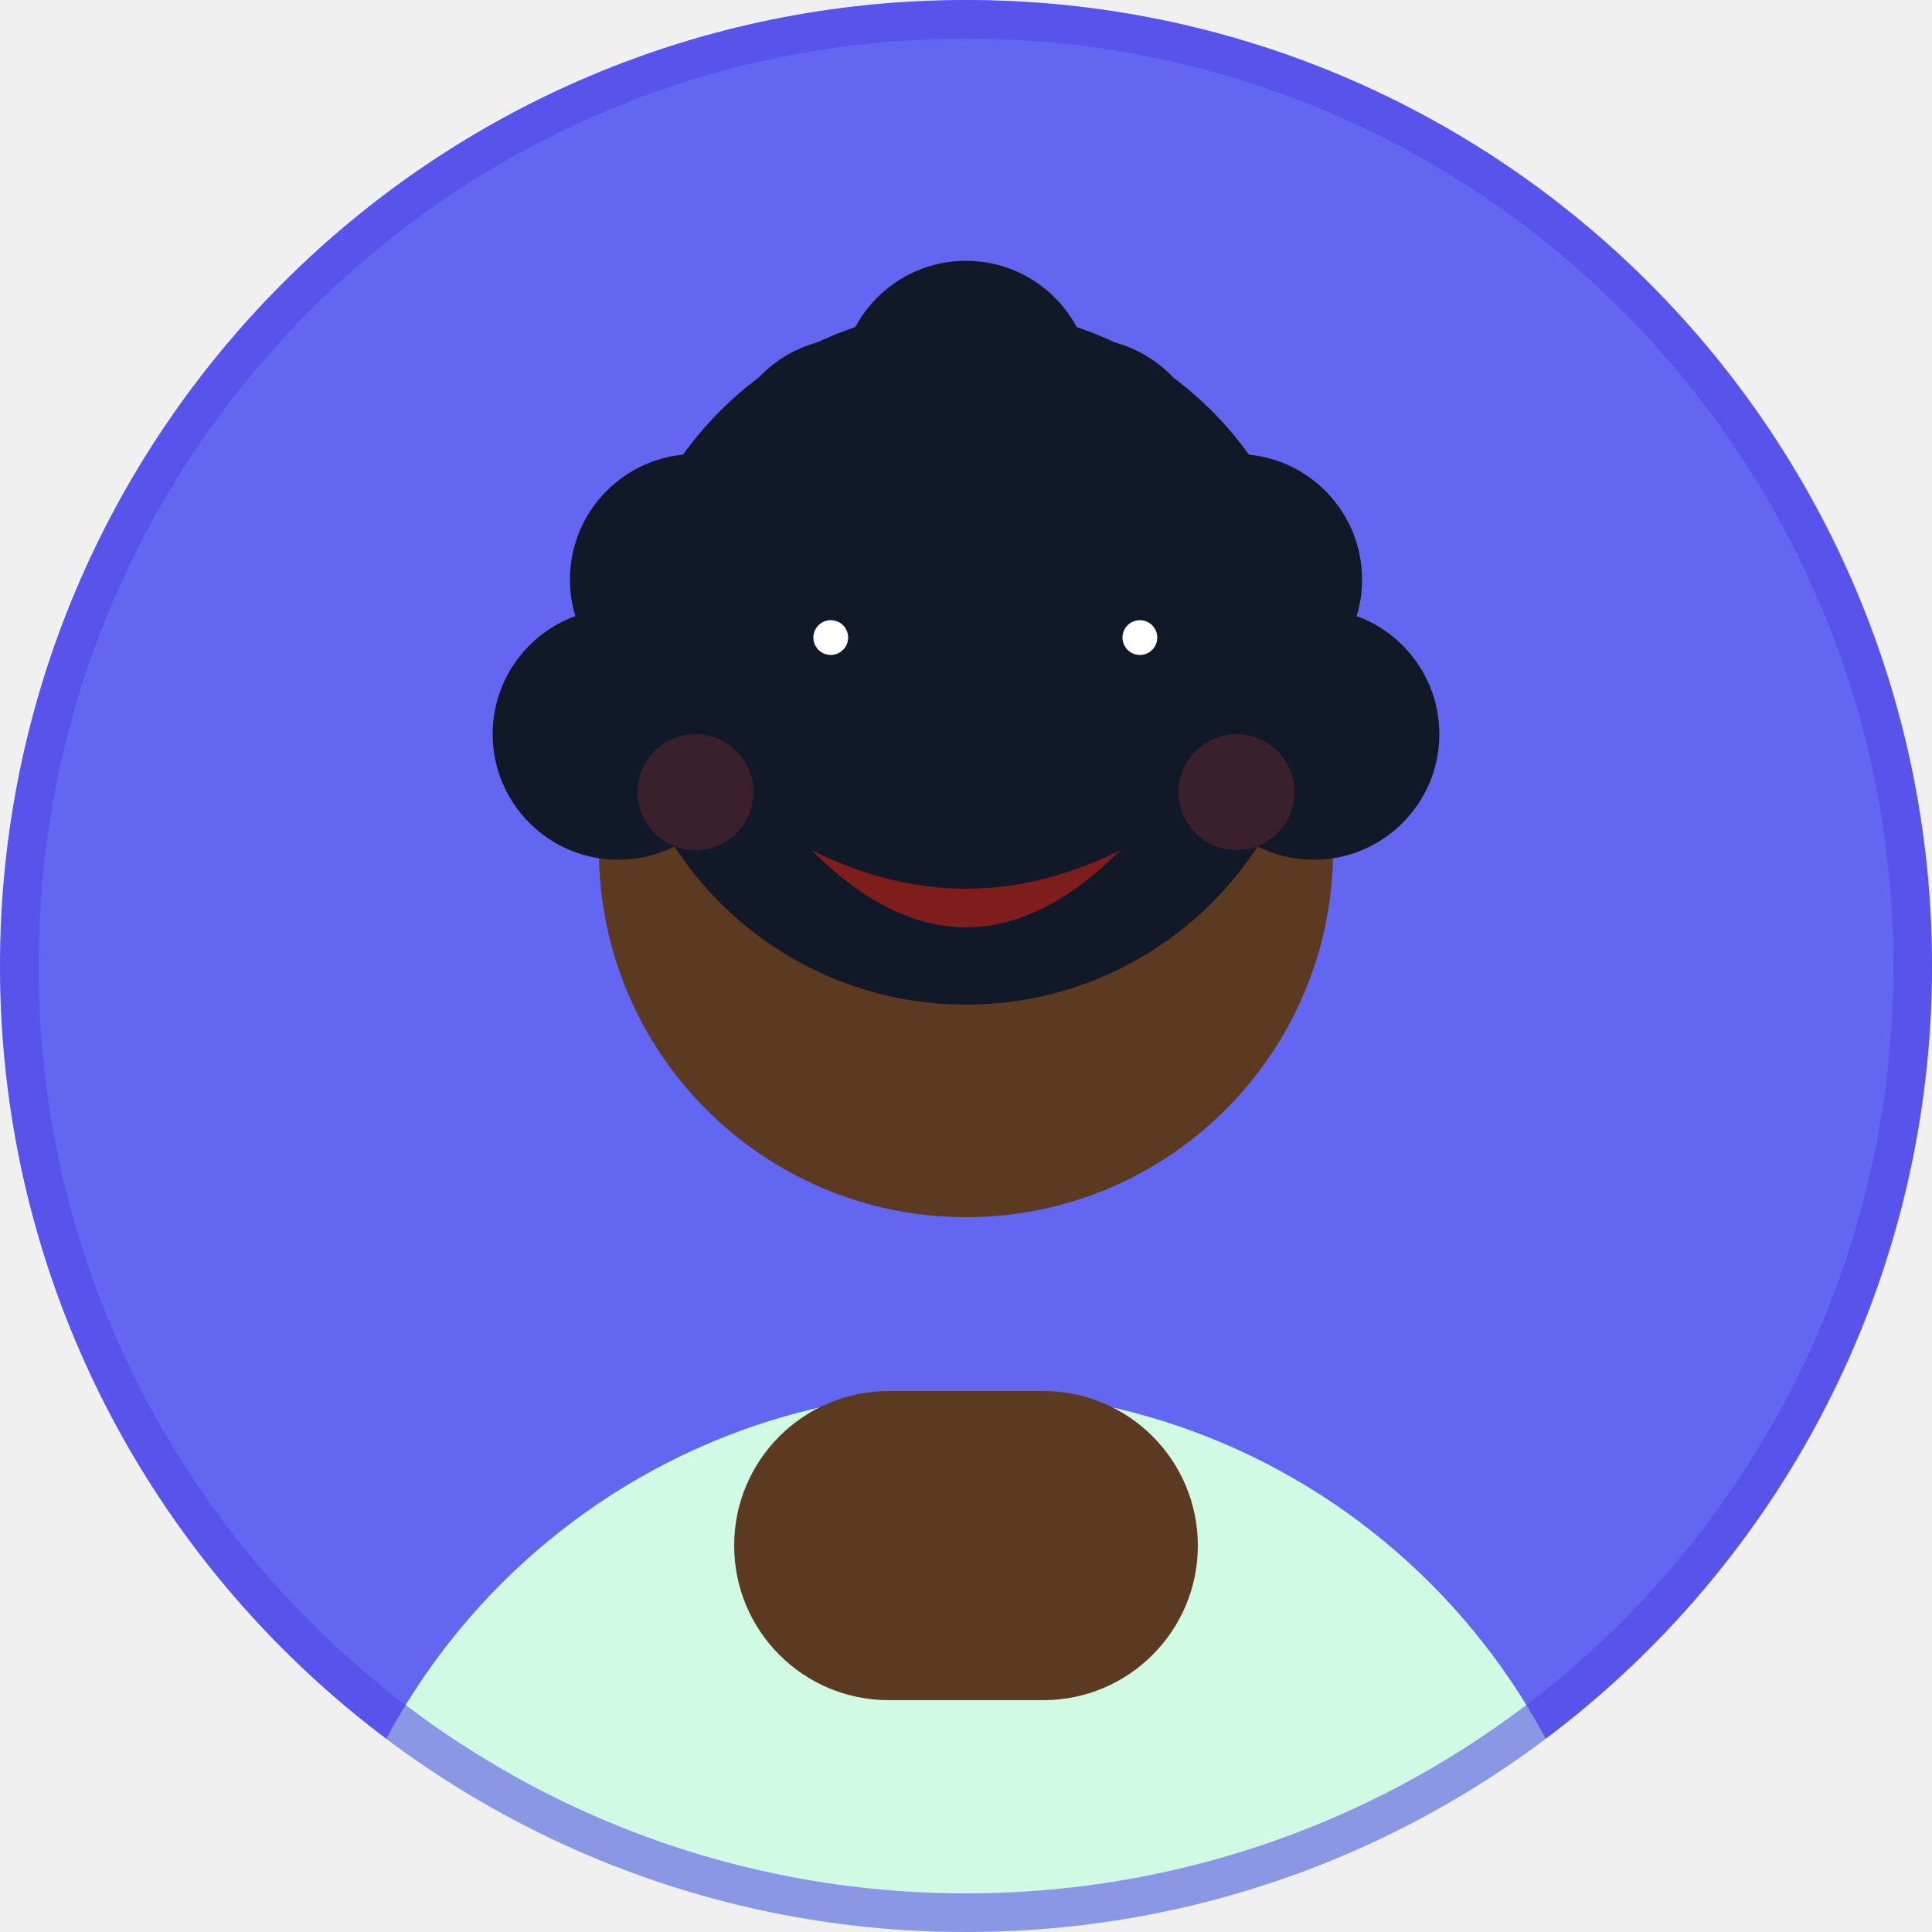
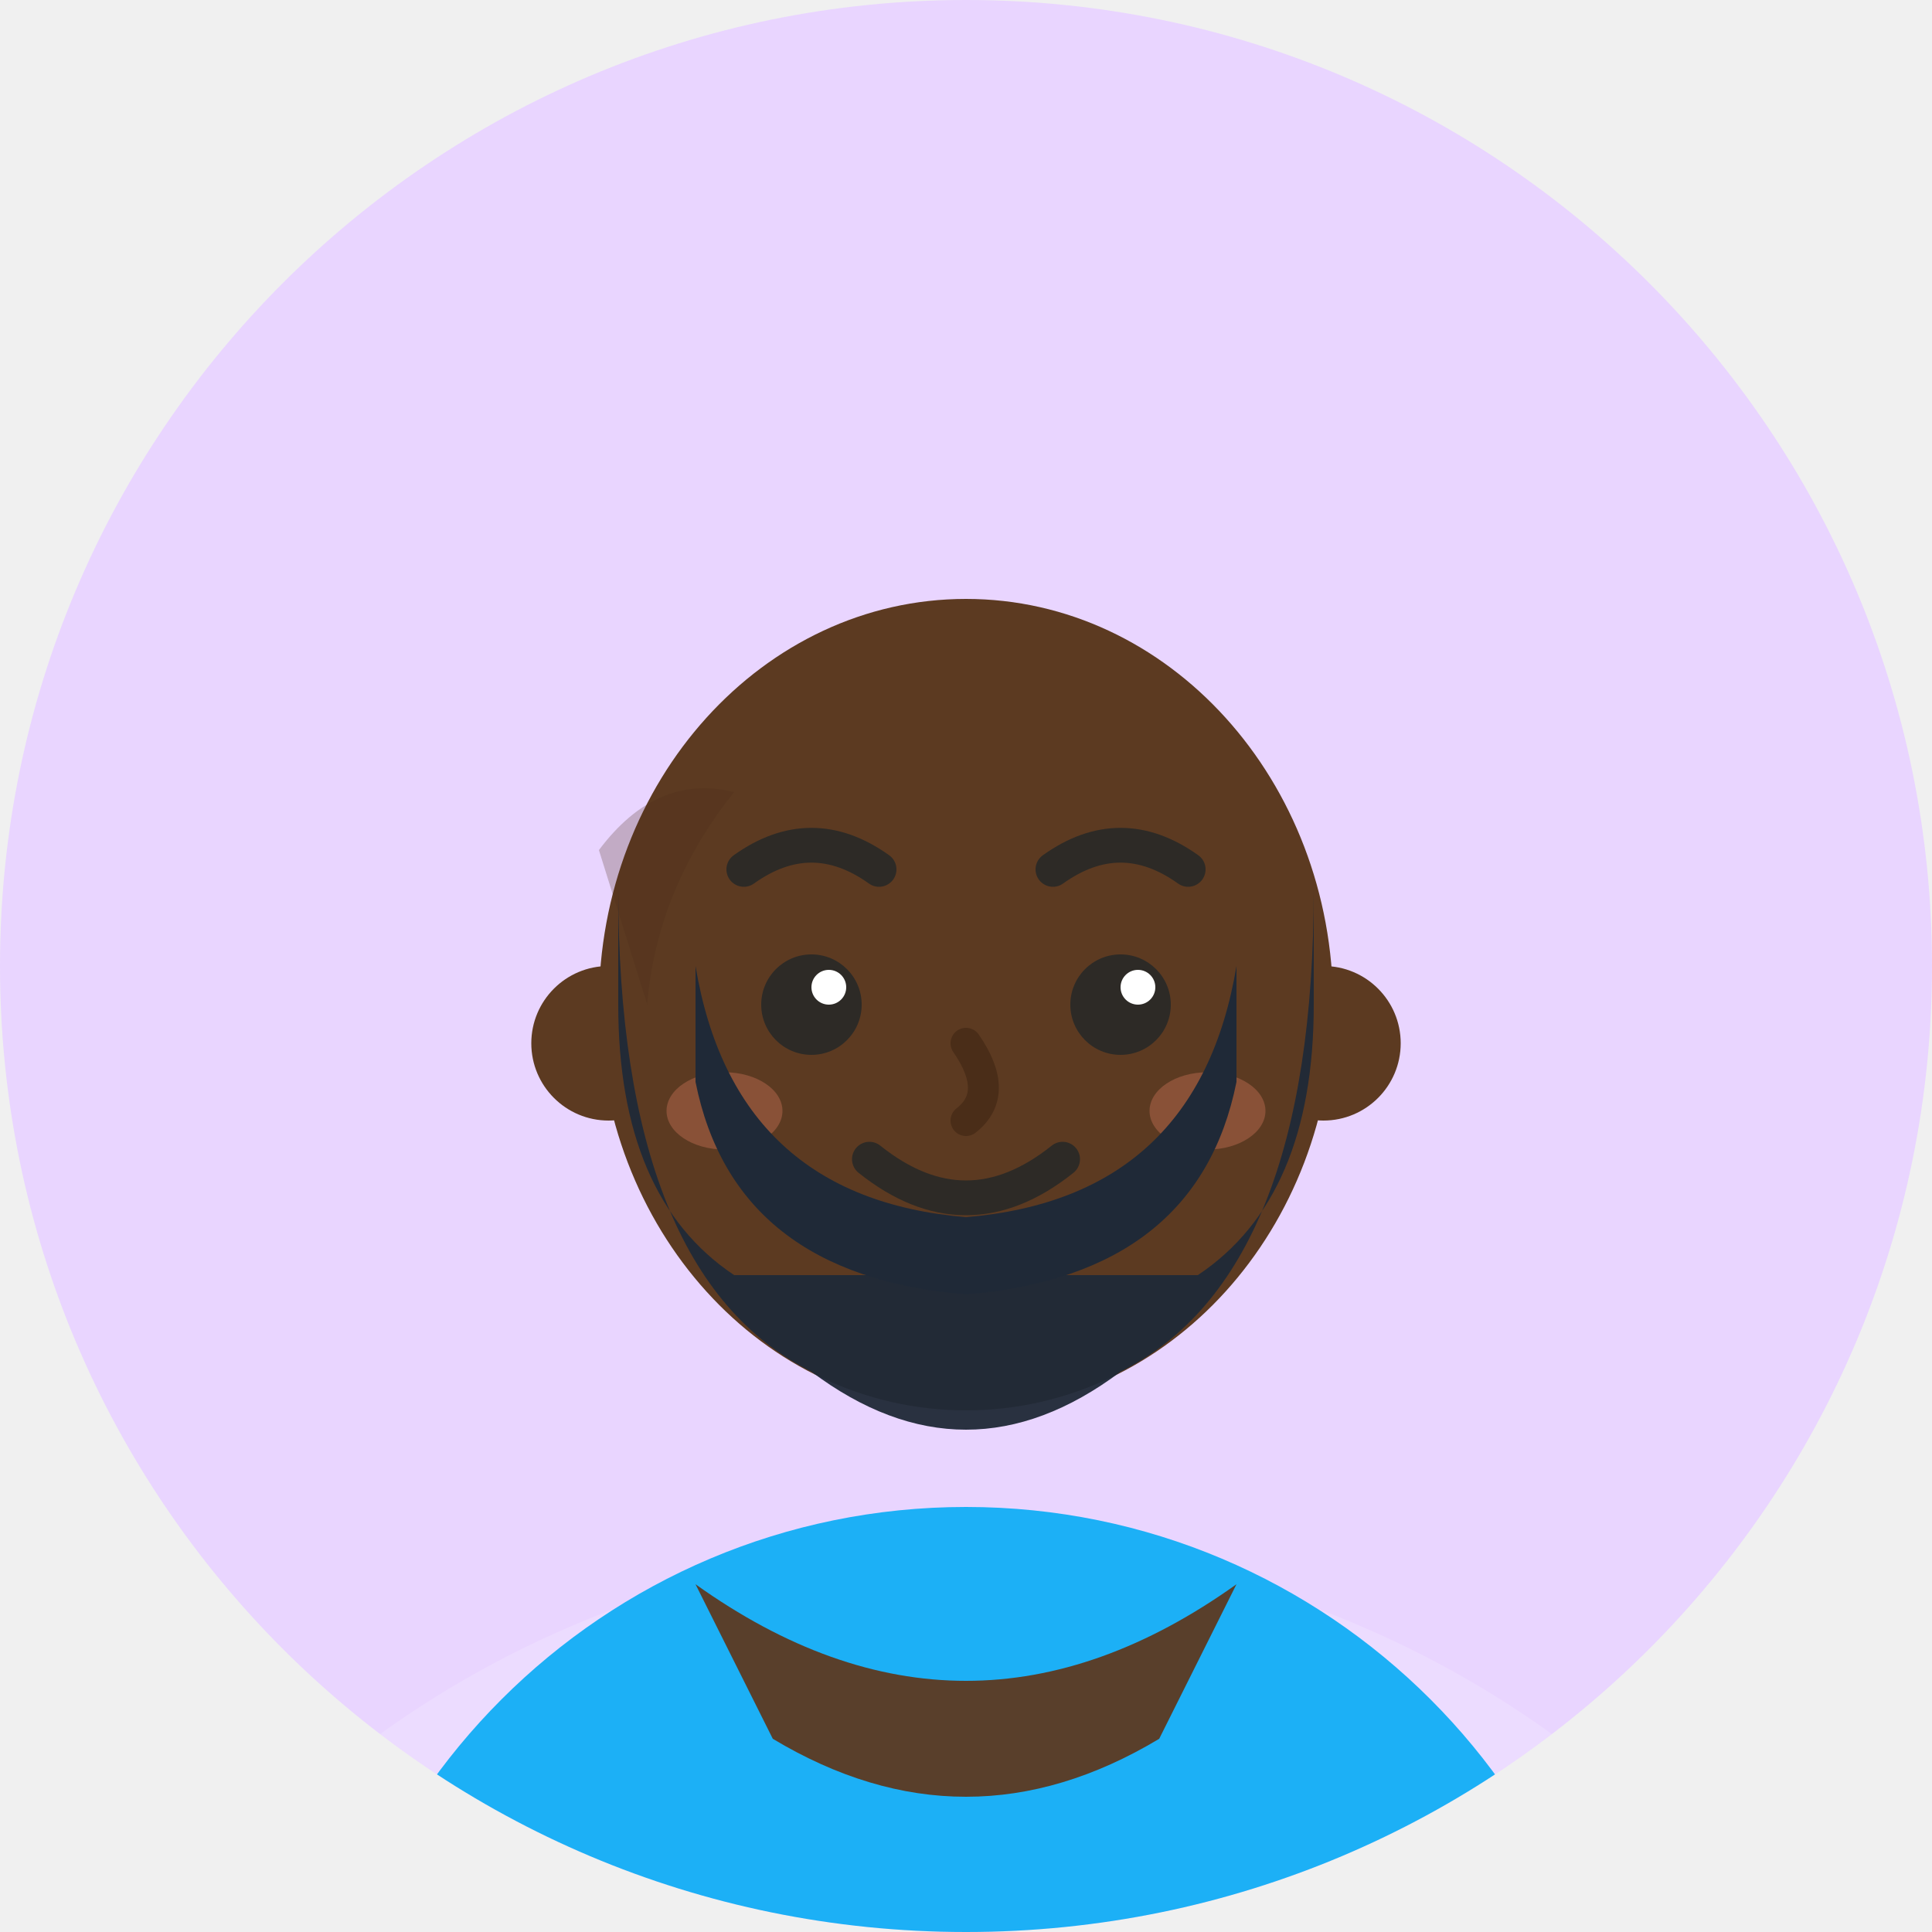
<svg xmlns="http://www.w3.org/2000/svg" viewBox="0 0 100 100" role="img" aria-label="Renance avatar 42">
  <defs>
-     <clipPath id="c42">
+     <clipPath id="c">
      <circle cx="50" cy="50" r="50" />
    </clipPath>
  </defs>
-   <g clip-path="url(#c42)">
-     <circle cx="50" cy="50" r="50" fill="#6366F1" />
-     <circle cx="50" cy="106" r="34" fill="#D1FAE5" />
-     <rect x="38" y="72" width="24" height="16" rx="8" fill="#5C3A21" />
-     <circle cx="50" cy="44" r="19" fill="#5C3A21" />
-     <circle cx="50" cy="34" r="18" fill="#111827" />
-     <circle cx="36" cy="30" r="6.5" fill="#111827" />
-     <circle cx="44" cy="24" r="6.5" fill="#111827" />
-     <circle cx="56" cy="24" r="6.5" fill="#111827" />
-     <circle cx="64" cy="30" r="6.5" fill="#111827" />
-     <circle cx="32" cy="38" r="6.5" fill="#111827" />
-     <circle cx="68" cy="38" r="6.5" fill="#111827" />
-     <circle cx="50" cy="20" r="6.5" fill="#111827" />
-     <circle cx="42" cy="34" r="2.8" fill="#111827" />
-     <circle cx="58" cy="34" r="2.8" fill="#111827" />
-     <circle cx="43" cy="33" r="0.9" fill="#fff" />
-     <circle cx="59" cy="33" r="0.9" fill="#fff" />
-     <circle cx="36" cy="41" r="3" fill="#EF4444" opacity="0.18" />
-     <circle cx="64" cy="41" r="3" fill="#EF4444" opacity="0.18" />
-     <path d="M42 44 Q50 52 58 44 Q50 48 42 44 Z" fill="#7F1D1D" />
-     <circle cx="50" cy="50" r="49" fill="none" stroke="#4F46E5" stroke-width="2" opacity="0.55" />
+   <g clip-path="url(#c)">
+     <rect width="100" height="100" fill="#E9D5FF" />
+     <circle cx="50" cy="132" r="52" fill="white" opacity="0.16" />
+     <circle cx="50" cy="112" r="34" fill="#1CB0F6" />
+     <path d="M36 82 q14 10 28 0 l-4 8 q-10 6 -20 0 Z" fill="#5C3A21" opacity="0.95" />
+     <circle cx="31.5" cy="54" r="4" fill="#5C3A21" />
+     <circle cx="68.5" cy="54" r="4" fill="#5C3A21" />
+     <ellipse cx="50" cy="52" rx="19" ry="21" fill="#5C3A21" />
+     <path d="M31 44 Q34 40 38 41 Q34 46 33.5 52 Z" fill="#4A2D18" opacity="0.25" />
+     <ellipse cx="37.5" cy="57.5" rx="3" ry="2" fill="#F1876D" opacity="0.30" />
+     <ellipse cx="62.5" cy="57.5" rx="3" ry="2" fill="#F1876D" opacity="0.30" />
+     <circle cx="42" cy="52" r="2.6" fill="#2D2A26" />
+     <circle cx="58" cy="52" r="2.6" fill="#2D2A26" />
+     <circle cx="42.9" cy="51.1" r="0.9" fill="white" />
+     <circle cx="58.9" cy="51.1" r="0.9" fill="white" />
+     <path d="M38.5 45 q3.5 -2.5 7 0" stroke="#2D2A26" stroke-width="1.8" fill="none" stroke-linecap="round" />
+     <path d="M54.5 45 q3.5 -2.5 7 0" stroke="#2D2A26" stroke-width="1.8" fill="none" stroke-linecap="round" />
+     <path d="M50 54 q1.8 2.6 0 4" stroke="#4A2D18" stroke-width="1.6" fill="none" stroke-linecap="round" />
+     <path d="M45 60 q5 4 10 0" stroke="#2D2A26" stroke-width="1.8" fill="none" stroke-linecap="round" />
+     <path d="M32 46 Q32 66 42 71 Q46 74 50 74 Q54 74 58 71 Q68 66 68 46 L68 52 Q68 62 62 66 L38 66 Q32 62 32 52 Z" fill="#1F2937" opacity="0.95" />
+     <path d="M36 50 Q38 62 50 63 Q62 62 64 50 L64 56 Q62 66 50 67 Q38 66 36 56 Z" fill="#1F2937" />
  </g>
</svg>
